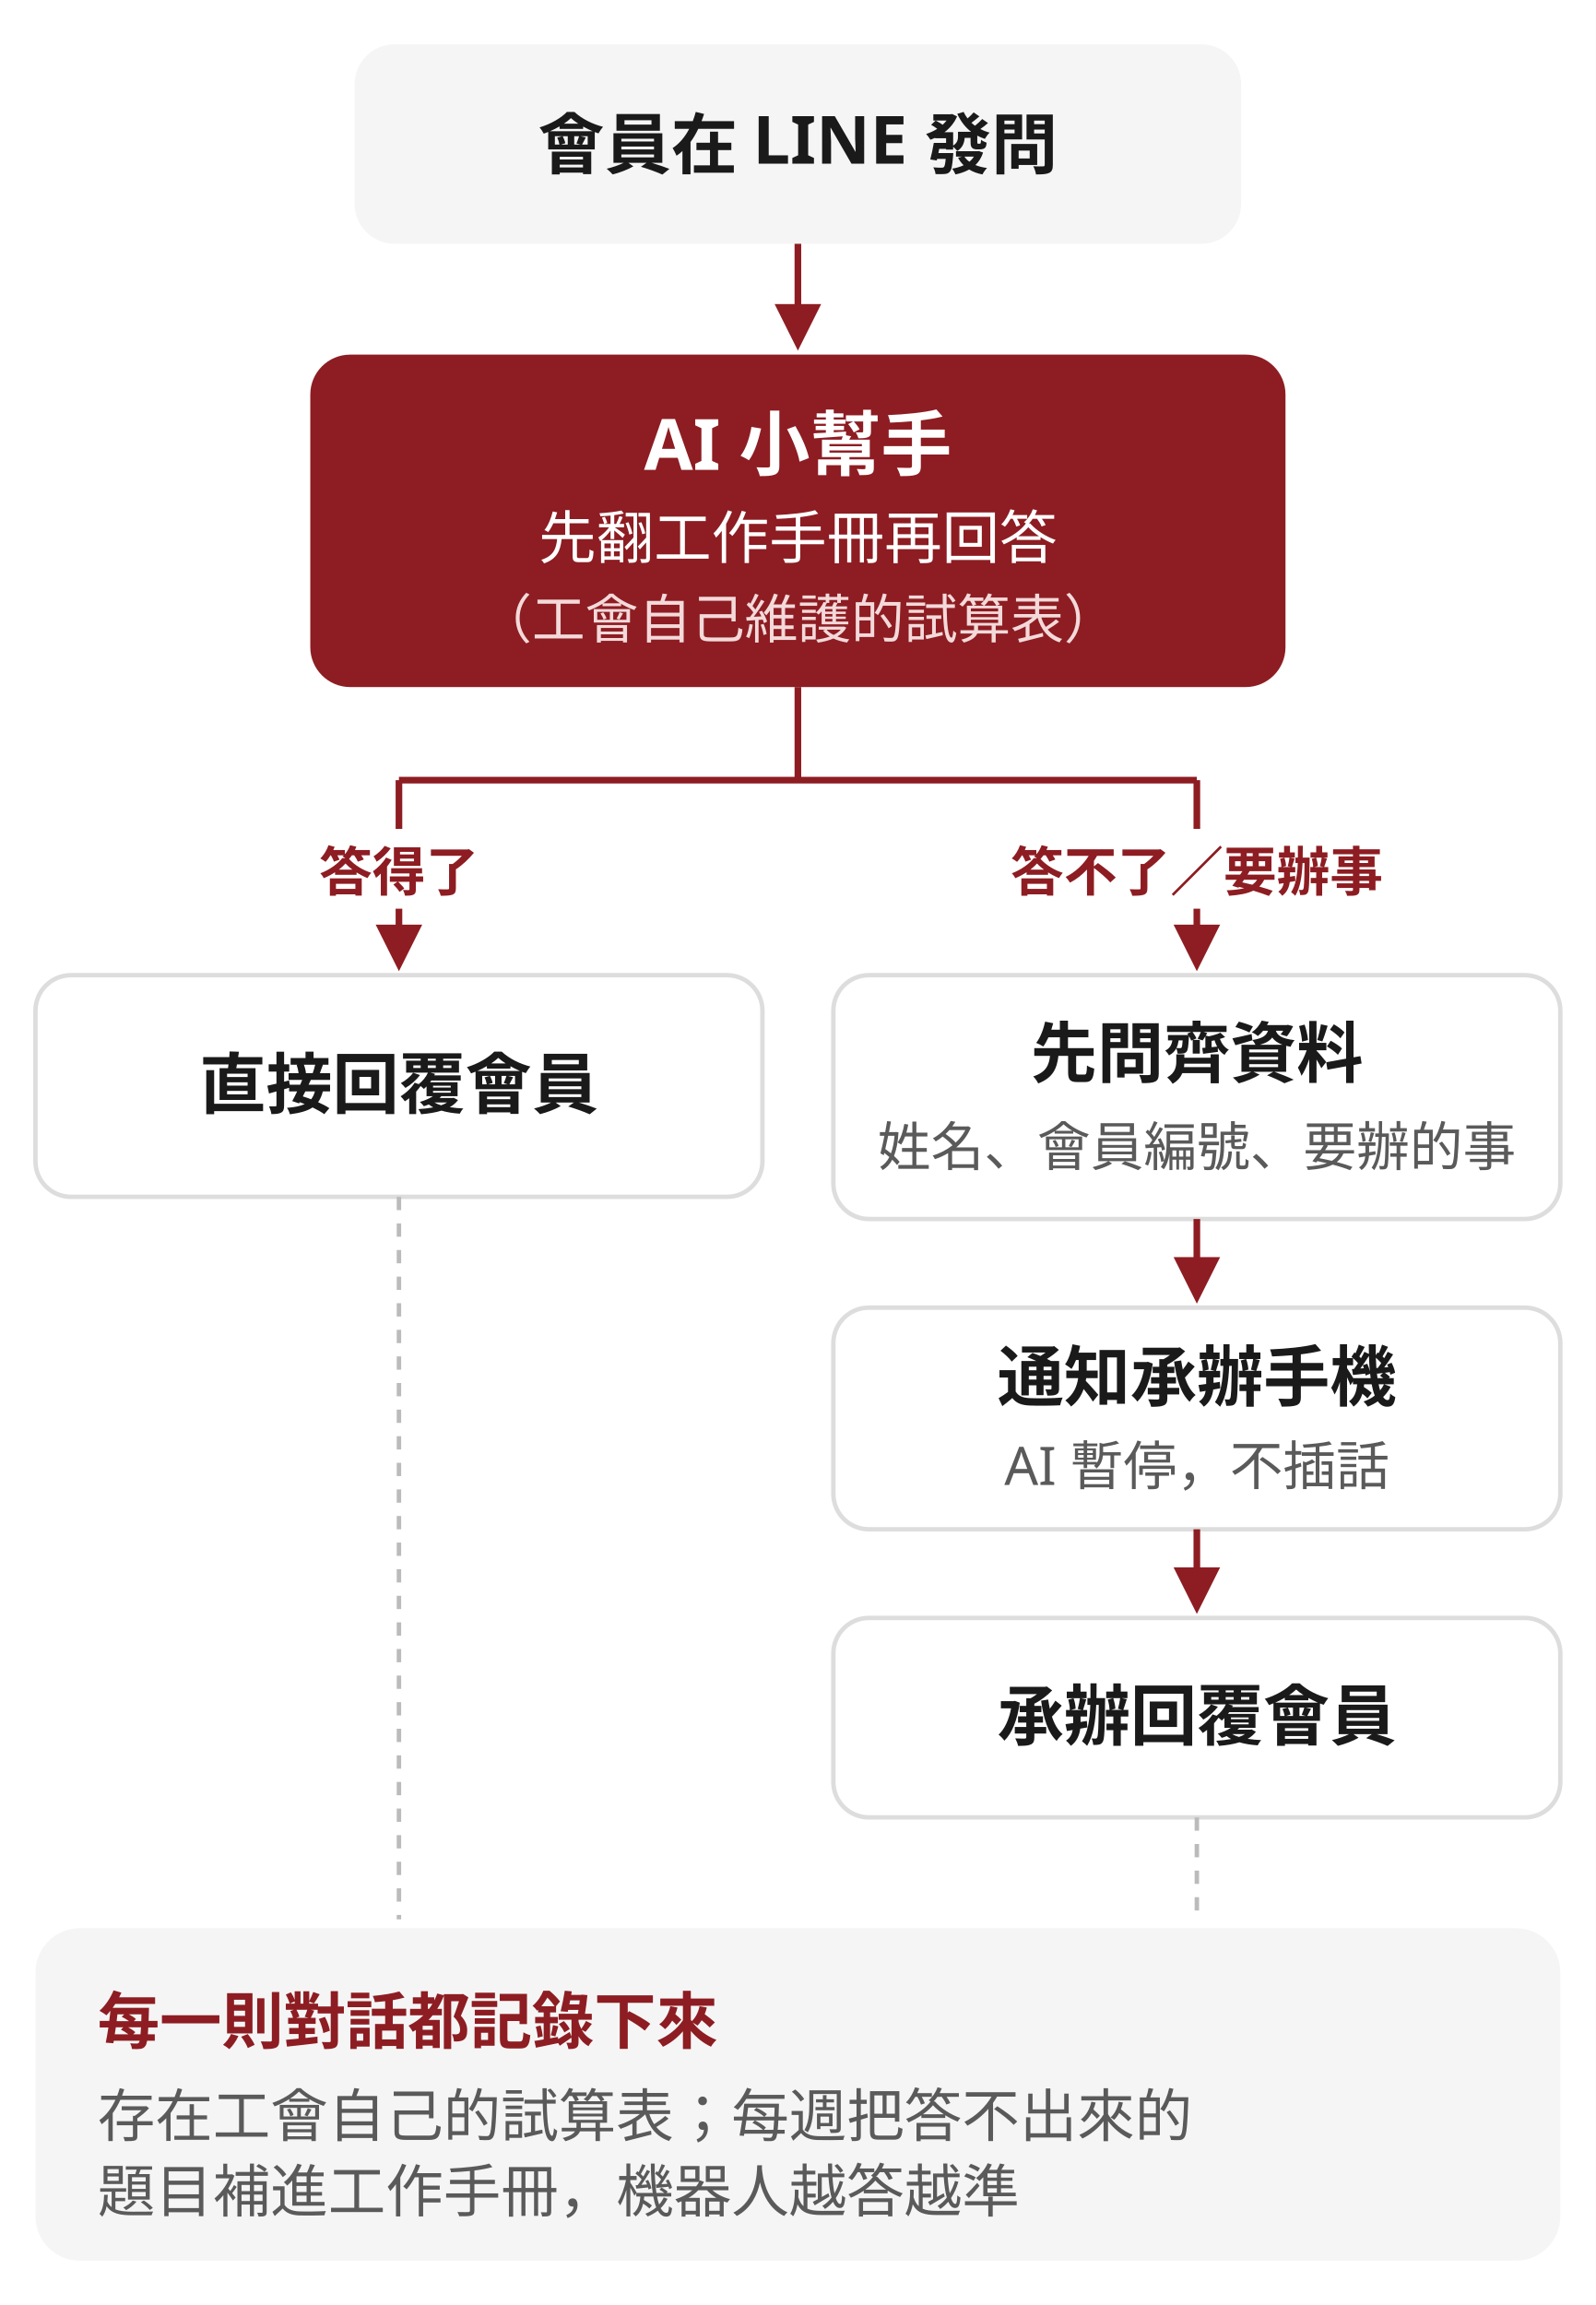
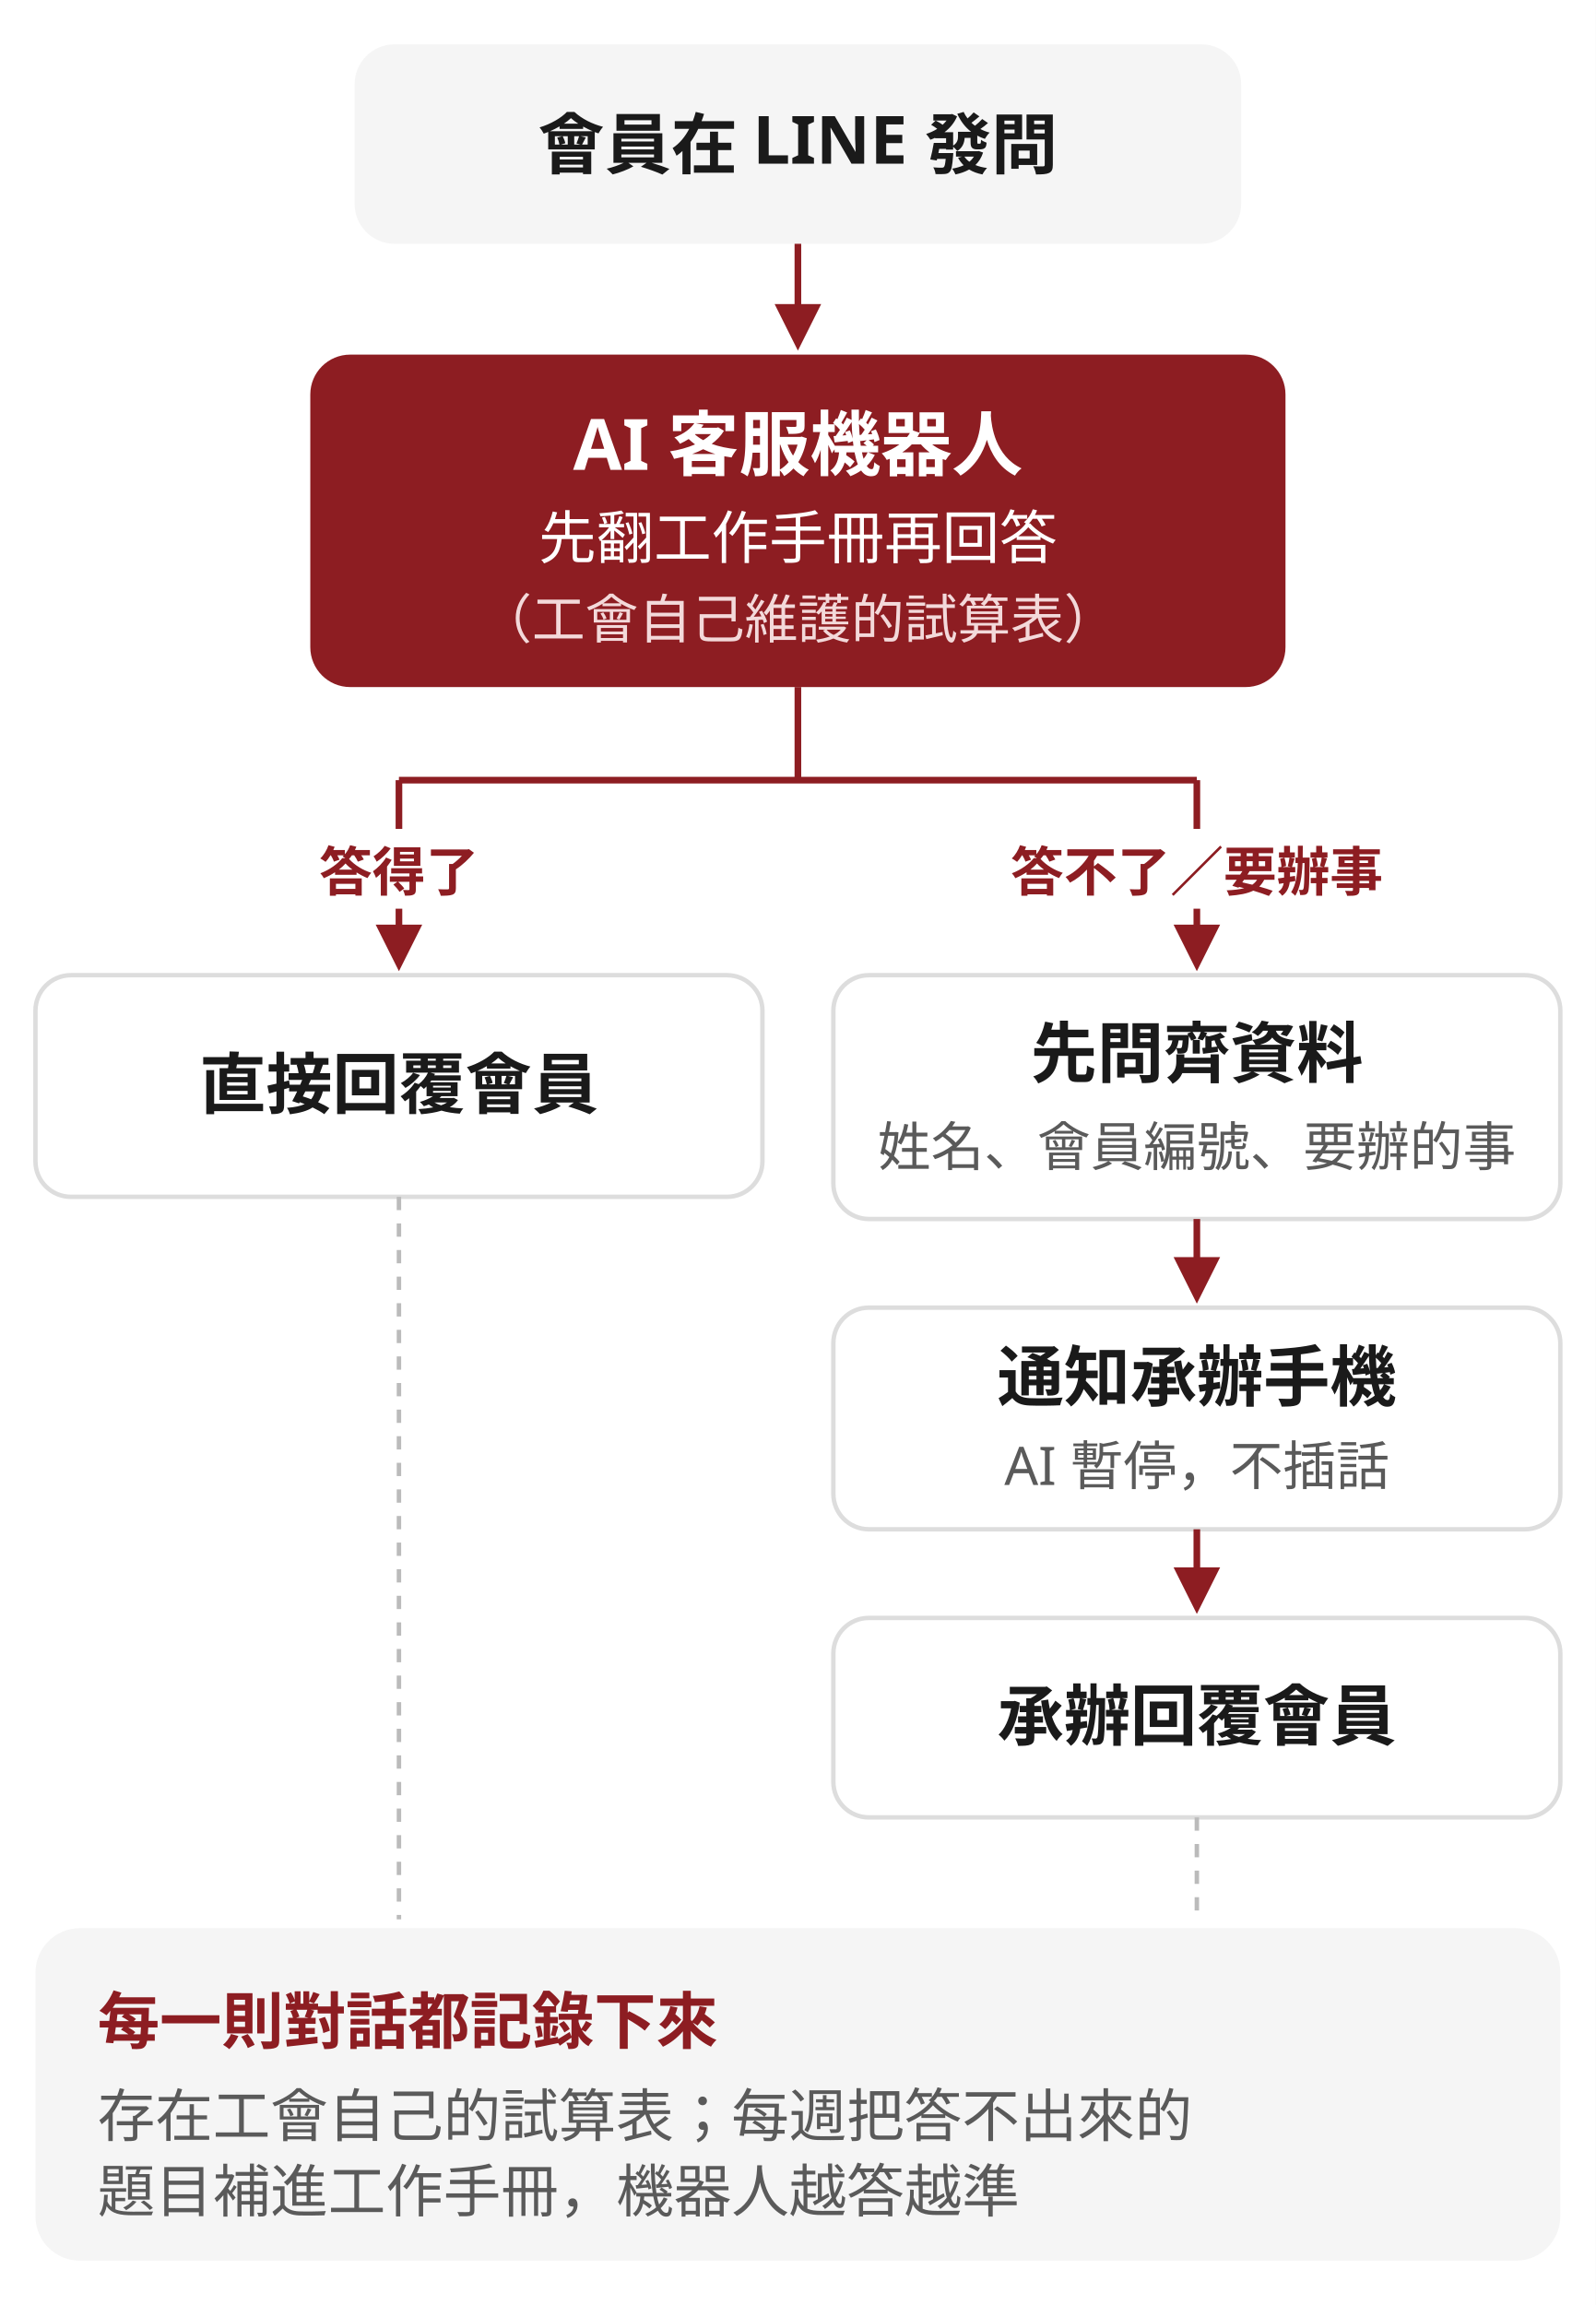
<svg xmlns="http://www.w3.org/2000/svg" viewBox="0 0 720 1040" width="720" height="1040" font-family="'Noto Sans TC','Microsoft JhengHei','PingFang TC',sans-serif">
  <defs>
    <marker id="ah" viewBox="0 0 10 10" refX="8" refY="5" markerWidth="7" markerHeight="7" orient="auto">
      <path d="M0,0 L10,5 L0,10 z" fill="#8d1d22" />
    </marker>
  </defs>
  <rect width="720" height="1040" fill="#ffffff" />
  <rect x="160" y="20" width="400" height="90" rx="18" fill="#f5f5f5" />
  <text x="360" y="76" font-size="30" font-weight="700" fill="#1a1a1a" text-anchor="middle">會員在 LINE 發問</text>
  <line x1="360" y1="110" x2="360" y2="154" stroke="#8d1d22" stroke-width="3" marker-end="url(#ah)" />
  <rect x="140" y="160" width="440" height="150" rx="18" fill="#8d1d22" />
-   <text x="360" y="212" font-size="32" font-weight="700" fill="#ffffff" text-anchor="middle">AI 小幫手</text>
+   <text x="360" y="212" font-size="32" font-weight="700" fill="#ffffff" text-anchor="middle">AI 客服機器人</text>
  <text x="360" y="252" font-size="26" fill="#ffffff" text-anchor="middle">先翻工作手冊再回答</text>
  <text x="360" y="288" font-size="24" fill="#f3d9da" text-anchor="middle">（工會自己維護的試算表）</text>
  <line x1="360" y1="310" x2="360" y2="352" stroke="#8d1d22" stroke-width="3" />
  <line x1="180" y1="352" x2="540" y2="352" stroke="#8d1d22" stroke-width="3" />
  <line x1="180" y1="352" x2="180" y2="434" stroke="#8d1d22" stroke-width="3" marker-end="url(#ah)" />
  <line x1="540" y1="352" x2="540" y2="434" stroke="#8d1d22" stroke-width="3" marker-end="url(#ah)" />
  <rect x="120" y="374" width="120" height="36" fill="#ffffff" />
  <text x="180" y="402" font-size="24" font-weight="700" fill="#8d1d22" text-anchor="middle">答得了</text>
  <rect x="446" y="374" width="188" height="36" fill="#ffffff" />
  <text x="540" y="402" font-size="24" font-weight="700" fill="#8d1d22" text-anchor="middle">答不了／要辦事</text>
  <rect x="16" y="440" width="328" height="100" rx="16" fill="#ffffff" stroke="#dddddd" stroke-width="2" />
  <text x="180" y="500" font-size="30" font-weight="700" fill="#1a1a1a" text-anchor="middle">直接回覆會員</text>
  <rect x="376" y="440" width="328" height="110" rx="16" fill="#ffffff" stroke="#dddddd" stroke-width="2" />
  <text x="540" y="486" font-size="30" font-weight="700" fill="#1a1a1a" text-anchor="middle">先問齊資料</text>
  <text x="540" y="526" font-size="24" fill="#5a5a5a" text-anchor="middle">姓名、會員編號、要辦的事</text>
  <line x1="540" y1="550" x2="540" y2="584" stroke="#8d1d22" stroke-width="3" marker-end="url(#ah)" />
  <rect x="376" y="590" width="328" height="100" rx="16" fill="#ffffff" stroke="#dddddd" stroke-width="2" />
  <text x="540" y="632" font-size="30" font-weight="700" fill="#1a1a1a" text-anchor="middle">通知承辦手機</text>
  <text x="540" y="670" font-size="24" fill="#5a5a5a" text-anchor="middle">AI 暫停，不插話</text>
  <line x1="540" y1="690" x2="540" y2="724" stroke="#8d1d22" stroke-width="3" marker-end="url(#ah)" />
  <rect x="376" y="730" width="328" height="90" rx="16" fill="#ffffff" stroke="#dddddd" stroke-width="2" />
  <text x="540" y="785" font-size="30" font-weight="700" fill="#1a1a1a" text-anchor="middle">承辦回覆會員</text>
  <line x1="180" y1="540" x2="180" y2="866" stroke="#bbbbbb" stroke-width="2" stroke-dasharray="6 6" />
  <line x1="540" y1="820" x2="540" y2="866" stroke="#bbbbbb" stroke-width="2" stroke-dasharray="6 6" />
  <rect x="16" y="870" width="688" height="150" rx="20" fill="#f5f5f5" />
  <text x="44" y="922" font-size="28" font-weight="700" fill="#8d1d22">每一則對話都記錄下來</text>
  <text x="44" y="964" font-size="26" fill="#5a5a5a">存在工會自己的試算表；每週把答不出來的</text>
  <text x="44" y="998" font-size="26" fill="#5a5a5a">題目補進工作手冊，機器人越答越準</text>
</svg>
